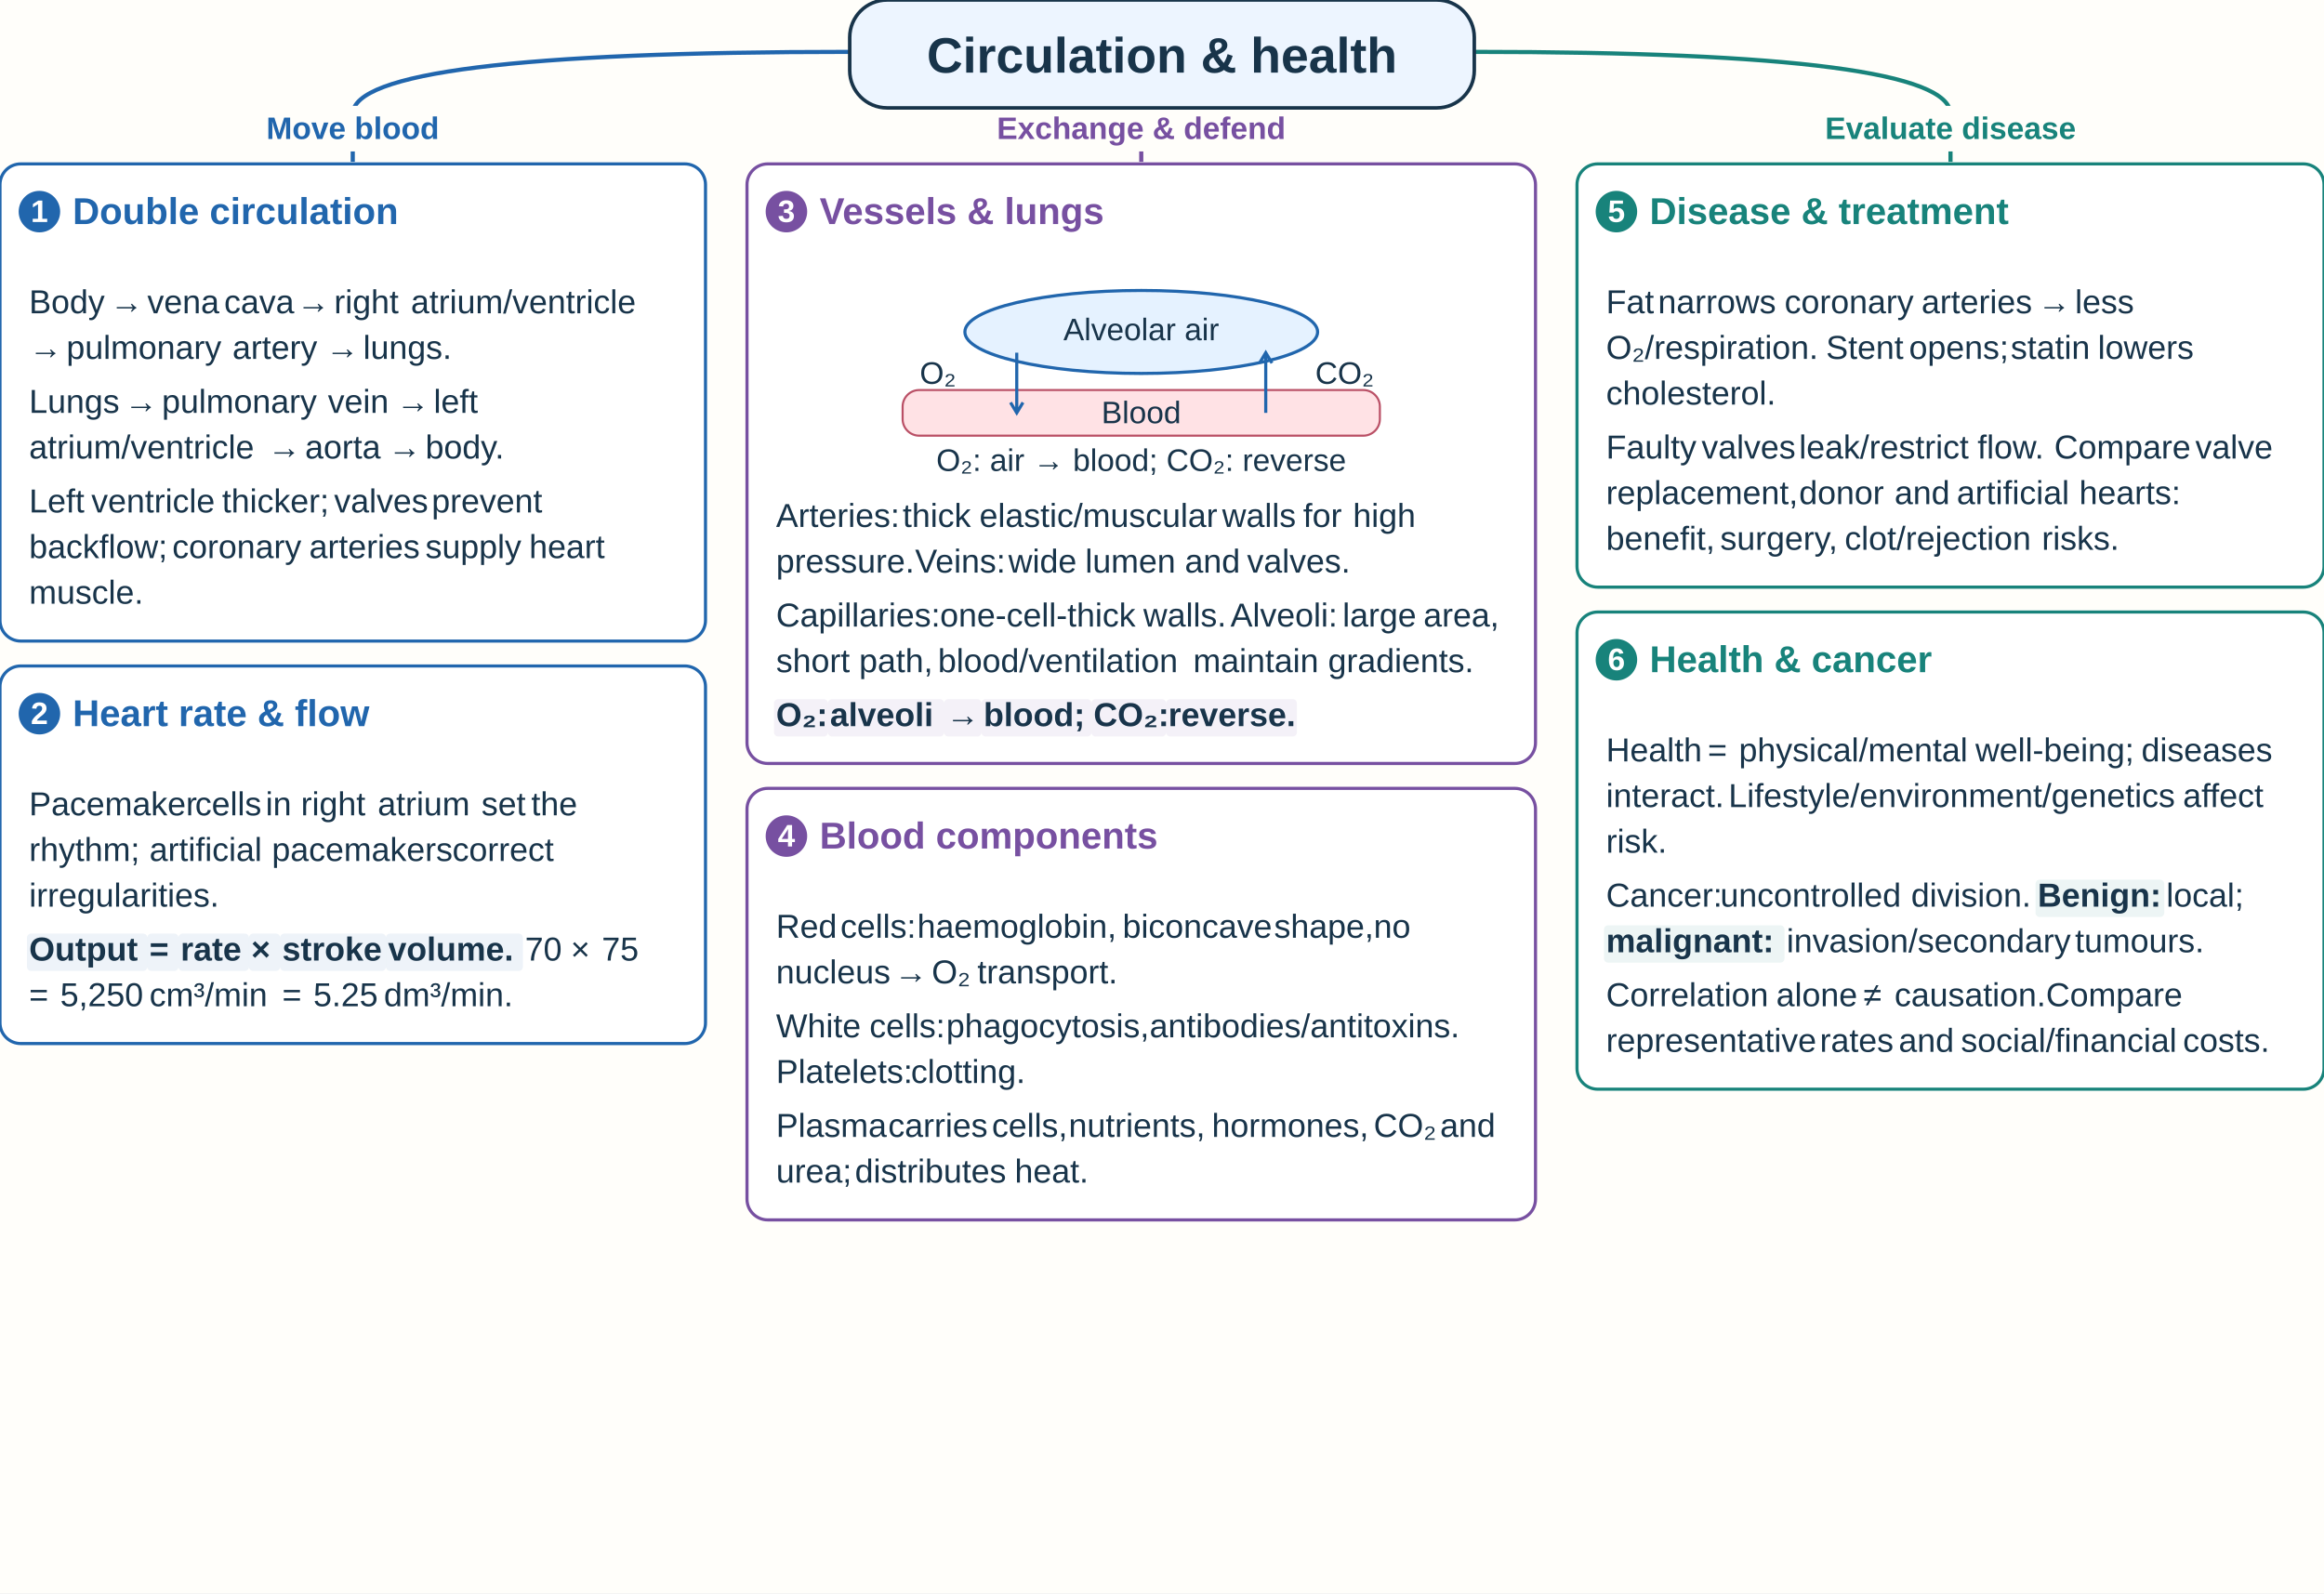
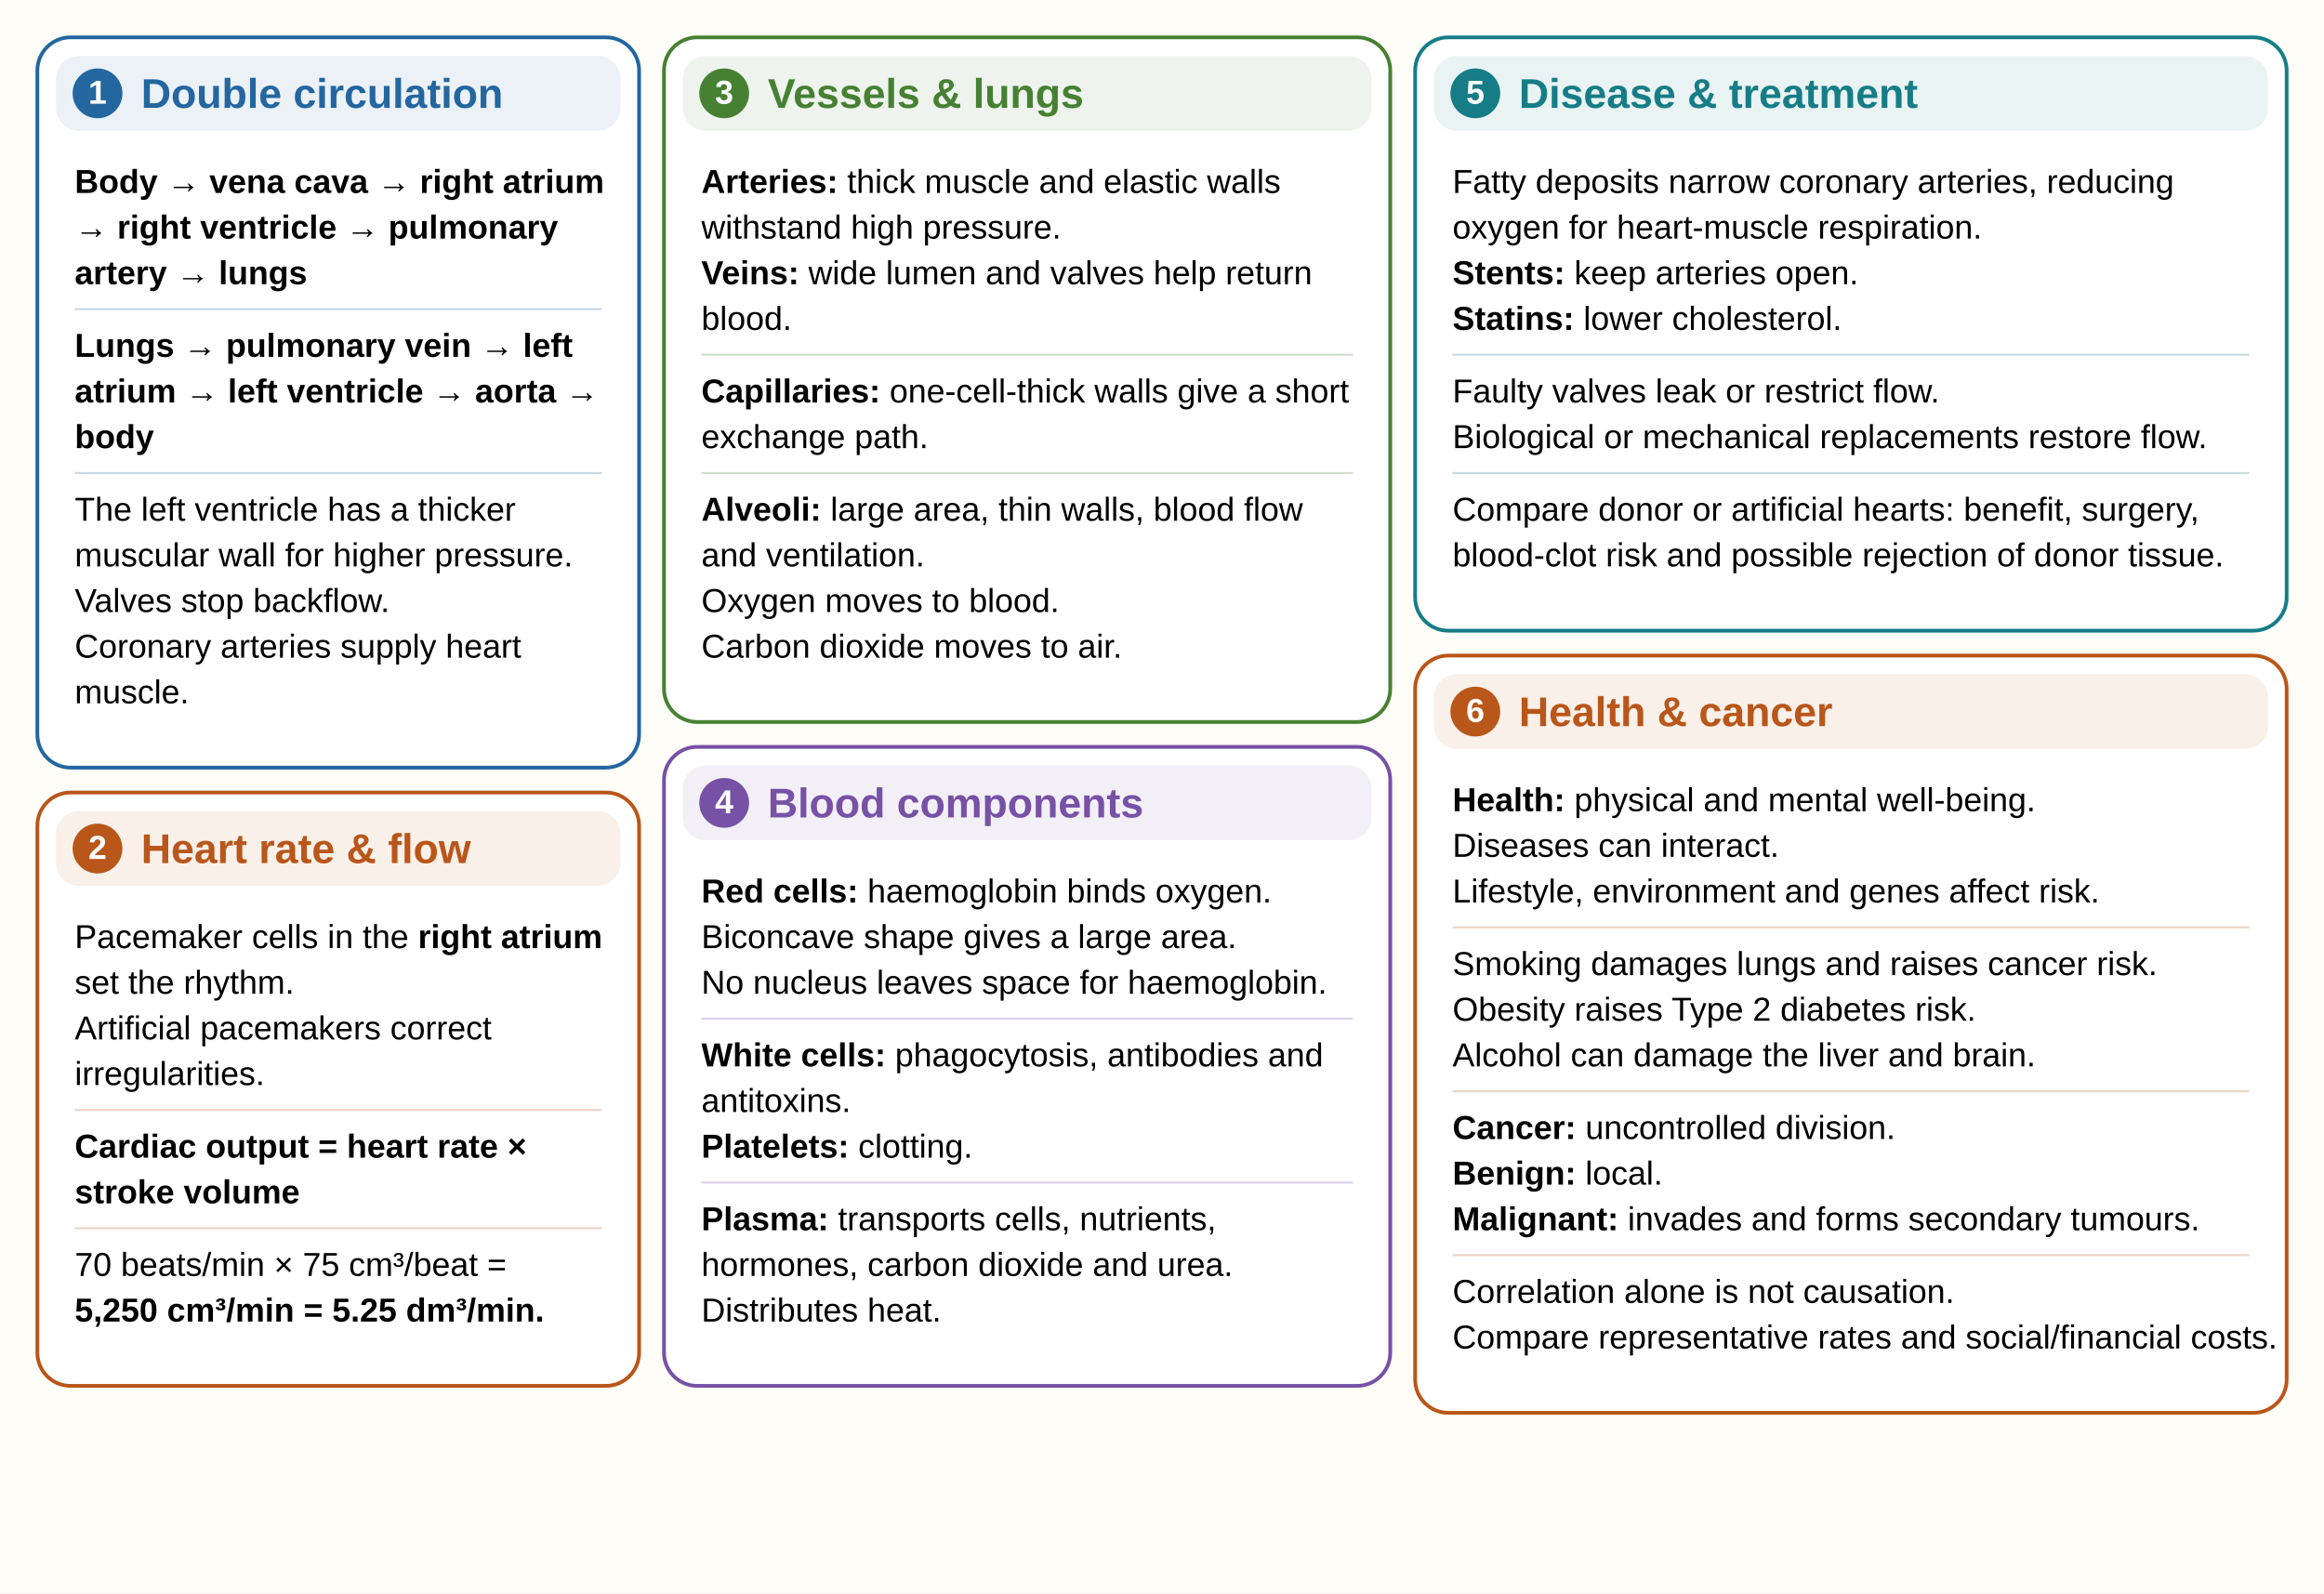
- <svg xmlns="http://www.w3.org/2000/svg" width="2400" height="1645.714" viewBox="0 0 1120 768" role="img" aria-labelledby="title description" data-print-width-mm="277" data-body-size="16">
+ <svg xmlns="http://www.w3.org/2000/svg" width="2400" height="1645.714" viewBox="0 0 1120 768" role="img" aria-labelledby="map-title map-description" data-print-width-mm="277" font-family="Segoe UI,Arial,sans-serif">
  <defs>
-     <radialGradient id="animalFill">
-       <stop stop-color="#fff5de" />
-       <stop offset="1" stop-color="#dceafd" />
-     </radialGradient>
-     <radialGradient id="nucleusFill">
-       <stop stop-color="#ddc7f4" />
-       <stop offset="1" stop-color="#9b79c2" />
-     </radialGradient>
-     <linearGradient id="leafFill" x2="0" y2="1">
-       <stop stop-color="#edf7b8" />
-       <stop offset="1" stop-color="#bfd882" />
-     </linearGradient>
+     <marker id="arrow-2366a0" viewBox="0 0 10 10" refX="9" refY="5" markerWidth="4" markerHeight="4" orient="auto-start-reverse">
+       <path d="M1 1L9 5L1 9" fill="none" stroke="#2366a0" stroke-width="2" stroke-linejoin="round" />
+     </marker>
+     <marker id="arrow-b95619" viewBox="0 0 10 10" refX="9" refY="5" markerWidth="4" markerHeight="4" orient="auto-start-reverse">
+       <path d="M1 1L9 5L1 9" fill="none" stroke="#b95619" stroke-width="2" stroke-linejoin="round" />
+     </marker>
+     <marker id="arrow-468133" viewBox="0 0 10 10" refX="9" refY="5" markerWidth="4" markerHeight="4" orient="auto-start-reverse">
+       <path d="M1 1L9 5L1 9" fill="none" stroke="#468133" stroke-width="2" stroke-linejoin="round" />
+     </marker>
+     <marker id="arrow-7651a5" viewBox="0 0 10 10" refX="9" refY="5" markerWidth="4" markerHeight="4" orient="auto-start-reverse">
+       <path d="M1 1L9 5L1 9" fill="none" stroke="#7651a5" stroke-width="2" stroke-linejoin="round" />
+     </marker>
+     <marker id="arrow-167d87" viewBox="0 0 10 10" refX="9" refY="5" markerWidth="4" markerHeight="4" orient="auto-start-reverse">
+       <path d="M1 1L9 5L1 9" fill="none" stroke="#167d87" stroke-width="2" stroke-linejoin="round" />
+     </marker>
+     <marker id="arrow-b95619" viewBox="0 0 10 10" refX="9" refY="5" markerWidth="4" markerHeight="4" orient="auto-start-reverse">
+       <path d="M1 1L9 5L1 9" fill="none" stroke="#b95619" stroke-width="2" stroke-linejoin="round" />
+     </marker>
  </defs>
-   <rect width="1120" height="768" fill="#fffefa" />
-   <g font-family="Segoe UI, Arial, sans-serif" fill="#18344a">
-     <path class="relationship-path" d="M409.5 25Q170.0 25 170.0 55V78" stroke="#2166ad" stroke-width="2" fill="none" />
-     <rect x="118.5" y="51" width="103.0" height="22" rx="5" fill="#fffefa" />
-     <text class="diagram-label" x="170.00" y="67.00" font-size="15" fill="#2166ad" font-weight="700" text-anchor="middle">Move blood</text>
-     <g class="map-section" id="section-1" data-source-panel="0" data-bounds="0,0,340,230" transform="translate(0 79)">
-       <rect width="340" height="230" rx="10" fill="white" stroke="#2166ad" stroke-width="1.5" />
-       <g class="section-heading">
-         <circle cx="19" cy="23" r="10" fill="#2166ad" />
-         <text class="" x="19.00" y="28.00" font-size="15" fill="white" font-weight="700" text-anchor="middle">1</text>
-         <text class="" x="35.00" y="29.00" font-size="18" fill="#2166ad" font-weight="700" text-anchor="start">Double circulation</text>
-       </g>
-       <g class="section-body">
-         <text class="body-text" x="14.00" y="72.00" font-size="16" fill="#18344a" font-weight="400" text-anchor="start">Body</text>
-         <text class="body-text" x="53.00" y="72.00" font-size="16" fill="#18344a" font-weight="400" text-anchor="start">→</text>
-         <text class="body-text" x="71.00" y="72.00" font-size="16" fill="#18344a" font-weight="400" text-anchor="start">vena</text>
-         <text class="body-text" x="108.00" y="72.00" font-size="16" fill="#18344a" font-weight="400" text-anchor="start">cava</text>
-         <text class="body-text" x="143.00" y="72.00" font-size="16" fill="#18344a" font-weight="400" text-anchor="start">→</text>
-         <text class="body-text" x="161.00" y="72.00" font-size="16" fill="#18344a" font-weight="400" text-anchor="start">right</text>
-         <text class="body-text" x="198.00" y="72.00" font-size="16" fill="#18344a" font-weight="400" text-anchor="start">atrium/ventricle</text>
-         <text class="body-text" x="14.00" y="94.00" font-size="16" fill="#18344a" font-weight="400" text-anchor="start">→</text>
-         <text class="body-text" x="32.00" y="94.00" font-size="16" fill="#18344a" font-weight="400" text-anchor="start">pulmonary</text>
-         <text class="body-text" x="112.00" y="94.00" font-size="16" fill="#18344a" font-weight="400" text-anchor="start">artery</text>
-         <text class="body-text" x="157.00" y="94.00" font-size="16" fill="#18344a" font-weight="400" text-anchor="start">→</text>
-         <text class="body-text" x="175.00" y="94.00" font-size="16" fill="#18344a" font-weight="400" text-anchor="start">lungs.</text>
-         <text class="body-text" x="14.00" y="120.00" font-size="16" fill="#18344a" font-weight="400" text-anchor="start">Lungs</text>
-         <text class="body-text" x="60.00" y="120.00" font-size="16" fill="#18344a" font-weight="400" text-anchor="start">→</text>
-         <text class="body-text" x="78.00" y="120.00" font-size="16" fill="#18344a" font-weight="400" text-anchor="start">pulmonary</text>
-         <text class="body-text" x="158.00" y="120.00" font-size="16" fill="#18344a" font-weight="400" text-anchor="start">vein</text>
-         <text class="body-text" x="191.00" y="120.00" font-size="16" fill="#18344a" font-weight="400" text-anchor="start">→</text>
-         <text class="body-text" x="209.00" y="120.00" font-size="16" fill="#18344a" font-weight="400" text-anchor="start">left</text>
-         <text class="body-text" x="14.00" y="142.00" font-size="16" fill="#18344a" font-weight="400" text-anchor="start">atrium/ventricle</text>
-         <text class="body-text" x="129.00" y="142.00" font-size="16" fill="#18344a" font-weight="400" text-anchor="start">→</text>
-         <text class="body-text" x="147.00" y="142.00" font-size="16" fill="#18344a" font-weight="400" text-anchor="start">aorta</text>
-         <text class="body-text" x="187.00" y="142.00" font-size="16" fill="#18344a" font-weight="400" text-anchor="start">→</text>
-         <text class="body-text" x="205.00" y="142.00" font-size="16" fill="#18344a" font-weight="400" text-anchor="start">body.</text>
-         <text class="body-text" x="14.00" y="168.00" font-size="16" fill="#18344a" font-weight="400" text-anchor="start">Left</text>
-         <text class="body-text" x="44.00" y="168.00" font-size="16" fill="#18344a" font-weight="400" text-anchor="start">ventricle</text>
-         <text class="body-text" x="107.00" y="168.00" font-size="16" fill="#18344a" font-weight="400" text-anchor="start">thicker;</text>
-         <text class="body-text" x="161.00" y="168.00" font-size="16" fill="#18344a" font-weight="400" text-anchor="start">valves</text>
-         <text class="body-text" x="208.00" y="168.00" font-size="16" fill="#18344a" font-weight="400" text-anchor="start">prevent</text>
-         <text class="body-text" x="14.00" y="190.00" font-size="16" fill="#18344a" font-weight="400" text-anchor="start">backflow;</text>
-         <text class="body-text" x="83.00" y="190.00" font-size="16" fill="#18344a" font-weight="400" text-anchor="start">coronary</text>
-         <text class="body-text" x="149.00" y="190.00" font-size="16" fill="#18344a" font-weight="400" text-anchor="start">arteries</text>
-         <text class="body-text" x="205.00" y="190.00" font-size="16" fill="#18344a" font-weight="400" text-anchor="start">supply</text>
-         <text class="body-text" x="255.00" y="190.00" font-size="16" fill="#18344a" font-weight="400" text-anchor="start">heart</text>
-         <text class="body-text" x="14.00" y="212.00" font-size="16" fill="#18344a" font-weight="400" text-anchor="start">muscle.</text>
-       </g>
-     </g>
-     <g class="map-section" id="section-2" data-source-panel="1" data-bounds="0,0,340,182" transform="translate(0 321)">
-       <rect width="340" height="182" rx="10" fill="white" stroke="#2166ad" stroke-width="1.5" />
-       <g class="section-heading">
-         <circle cx="19" cy="23" r="10" fill="#2166ad" />
-         <text class="" x="19.00" y="28.00" font-size="15" fill="white" font-weight="700" text-anchor="middle">2</text>
-         <text class="" x="35.00" y="29.00" font-size="18" fill="#2166ad" font-weight="700" text-anchor="start">Heart rate &amp; flow</text>
-       </g>
-       <g class="section-body">
-         <text class="body-text" x="14.00" y="72.00" font-size="16" fill="#18344a" font-weight="400" text-anchor="start">Pacemaker</text>
-         <text class="body-text" x="94.00" y="72.00" font-size="16" fill="#18344a" font-weight="400" text-anchor="start">cells</text>
-         <text class="body-text" x="128.00" y="72.00" font-size="16" fill="#18344a" font-weight="400" text-anchor="start">in</text>
-         <text class="body-text" x="145.00" y="72.00" font-size="16" fill="#18344a" font-weight="400" text-anchor="start">right</text>
-         <text class="body-text" x="182.00" y="72.00" font-size="16" fill="#18344a" font-weight="400" text-anchor="start">atrium</text>
-         <text class="body-text" x="232.00" y="72.00" font-size="16" fill="#18344a" font-weight="400" text-anchor="start">set</text>
-         <text class="body-text" x="256.00" y="72.00" font-size="16" fill="#18344a" font-weight="400" text-anchor="start">the</text>
-         <text class="body-text" x="14.00" y="94.00" font-size="16" fill="#18344a" font-weight="400" text-anchor="start">rhythm;</text>
-         <text class="body-text" x="72.00" y="94.00" font-size="16" fill="#18344a" font-weight="400" text-anchor="start">artificial</text>
-         <text class="body-text" x="131.00" y="94.00" font-size="16" fill="#18344a" font-weight="400" text-anchor="start">pacemakers</text>
-         <text class="body-text" x="218.00" y="94.00" font-size="16" fill="#18344a" font-weight="400" text-anchor="start">correct</text>
-         <text class="body-text" x="14.00" y="116.00" font-size="16" fill="#18344a" font-weight="400" text-anchor="start">irregularities.</text>
-         <rect x="13.00" y="129.00" width="58.00" height="18" rx="2" fill="#2166ad" opacity=".08" />
-         <text class="body-text" x="14.00" y="142.00" font-size="16" fill="#18344a" font-weight="700" text-anchor="start">Output</text>
-         <rect x="71.00" y="129.00" width="15.00" height="18" rx="2" fill="#2166ad" opacity=".08" />
-         <text class="body-text" x="72.00" y="142.00" font-size="16" fill="#18344a" font-weight="700" text-anchor="start">=</text>
-         <rect x="86.00" y="129.00" width="34.00" height="18" rx="2" fill="#2166ad" opacity=".08" />
-         <text class="body-text" x="87.00" y="142.00" font-size="16" fill="#18344a" font-weight="700" text-anchor="start">rate</text>
-         <rect x="120.00" y="129.00" width="15.00" height="18" rx="2" fill="#2166ad" opacity=".08" />
-         <text class="body-text" x="121.00" y="142.00" font-size="16" fill="#18344a" font-weight="700" text-anchor="start">×</text>
-         <rect x="135.00" y="129.00" width="51.00" height="18" rx="2" fill="#2166ad" opacity=".08" />
-         <text class="body-text" x="136.00" y="142.00" font-size="16" fill="#18344a" font-weight="700" text-anchor="start">stroke</text>
-         <rect x="186.00" y="129.00" width="66.00" height="18" rx="2" fill="#2166ad" opacity=".08" />
-         <text class="body-text" x="187.00" y="142.00" font-size="16" fill="#18344a" font-weight="700" text-anchor="start">volume.</text>
-         <text class="body-text" x="253.00" y="142.00" font-size="16" fill="#18344a" font-weight="400" text-anchor="start">70</text>
-         <text class="body-text" x="275.00" y="142.00" font-size="16" fill="#18344a" font-weight="400" text-anchor="start">×</text>
-         <text class="body-text" x="290.00" y="142.00" font-size="16" fill="#18344a" font-weight="400" text-anchor="start">75</text>
-         <text class="body-text" x="14.00" y="164.00" font-size="16" fill="#18344a" font-weight="400" text-anchor="start">=</text>
-         <text class="body-text" x="29.00" y="164.00" font-size="16" fill="#18344a" font-weight="400" text-anchor="start">5,250</text>
-         <text class="body-text" x="72.00" y="164.00" font-size="16" fill="#18344a" font-weight="400" text-anchor="start">cm³/min</text>
-         <text class="body-text" x="136.00" y="164.00" font-size="16" fill="#18344a" font-weight="400" text-anchor="start">=</text>
-         <text class="body-text" x="151.00" y="164.00" font-size="16" fill="#18344a" font-weight="400" text-anchor="start">5.25</text>
-         <text class="body-text" x="185.00" y="164.00" font-size="16" fill="#18344a" font-weight="400" text-anchor="start">dm³/min.</text>
-       </g>
-     </g>
-     <path class="relationship-path" d="M560 52Q550.0 55 550.0 55V78" stroke="#7750a1" stroke-width="2" fill="none" />
-     <rect x="472.0" y="51" width="156.0" height="22" rx="5" fill="#fffefa" />
-     <text class="diagram-label" x="550.00" y="67.00" font-size="15" fill="#7750a1" font-weight="700" text-anchor="middle">Exchange &amp; defend</text>
-     <g class="map-section" id="section-3" data-source-panel="2" data-bounds="0,0,380,289" transform="translate(360 79)">
-       <rect width="380" height="289" rx="10" fill="white" stroke="#7750a1" stroke-width="1.5" />
-       <g class="section-heading">
-         <circle cx="19" cy="23" r="10" fill="#7750a1" />
-         <text class="" x="19.00" y="28.00" font-size="15" fill="white" font-weight="700" text-anchor="middle">3</text>
-         <text class="" x="35.00" y="29.00" font-size="18" fill="#7750a1" font-weight="700" text-anchor="start">Vessels &amp; lungs</text>
-       </g>
-       <g class="section-body">
-         <g class="concept-illustration" transform="translate(14 59)">
-           <ellipse cx="176.0" cy="22" rx="85" ry="20" fill="#e5f2ff" stroke="#2166ad" stroke-width="1.5" />
-           <rect x="61.0" y="50" width="230" height="22" rx="8" fill="#ffe2e5" stroke="#ba5066" />
-           <path d="M116.0 32V61m-3-5 3 5 3-5M236.0 61V32m-3 5 3-5 3 5" fill="none" stroke="#2166ad" stroke-width="1.5" />
-           <text class="diagram-label" x="176.00" y="26.00" font-size="15" fill="#18344a" font-weight="400" text-anchor="middle">Alveolar air</text>
-           <text class="diagram-label" x="176.00" y="66.00" font-size="15" fill="#18344a" font-weight="400" text-anchor="middle">Blood</text>
-           <text class="diagram-label" x="78.00" y="47.00" font-size="15" fill="#18344a" font-weight="400" text-anchor="middle">O₂</text>
-           <text class="diagram-label" x="274.00" y="47.00" font-size="15" fill="#18344a" font-weight="400" text-anchor="middle">CO₂</text>
-           <text class="diagram-label" x="176.00" y="89.00" font-size="15" fill="#18344a" font-weight="400" text-anchor="middle">O₂: air → blood; CO₂: reverse</text>
-         </g>
-         <text class="body-text" x="14.00" y="175.00" font-size="16" fill="#18344a" font-weight="400" text-anchor="start">Arteries:</text>
-         <text class="body-text" x="75.00" y="175.00" font-size="16" fill="#18344a" font-weight="400" text-anchor="start">thick</text>
-         <text class="body-text" x="112.00" y="175.00" font-size="16" fill="#18344a" font-weight="400" text-anchor="start">elastic/muscular</text>
-         <text class="body-text" x="229.00" y="175.00" font-size="16" fill="#18344a" font-weight="400" text-anchor="start">walls</text>
-         <text class="body-text" x="268.00" y="175.00" font-size="16" fill="#18344a" font-weight="400" text-anchor="start">for</text>
-         <text class="body-text" x="292.00" y="175.00" font-size="16" fill="#18344a" font-weight="400" text-anchor="start">high</text>
-         <text class="body-text" x="14.00" y="197.00" font-size="16" fill="#18344a" font-weight="400" text-anchor="start">pressure.</text>
-         <text class="body-text" x="81.00" y="197.00" font-size="16" fill="#18344a" font-weight="400" text-anchor="start">Veins:</text>
-         <text class="body-text" x="125.98" y="197.00" font-size="16" fill="#18344a" font-weight="400" text-anchor="start">wide</text>
-         <text class="body-text" x="162.98" y="197.00" font-size="16" fill="#18344a" font-weight="400" text-anchor="start">lumen</text>
-         <text class="body-text" x="210.98" y="197.00" font-size="16" fill="#18344a" font-weight="400" text-anchor="start">and</text>
-         <text class="body-text" x="240.98" y="197.00" font-size="16" fill="#18344a" font-weight="400" text-anchor="start">valves.</text>
-         <text class="body-text" x="14.00" y="223.00" font-size="16" fill="#18344a" font-weight="400" text-anchor="start">Capillaries:</text>
-         <text class="body-text" x="93.00" y="223.00" font-size="16" fill="#18344a" font-weight="400" text-anchor="start">one-cell-thick</text>
-         <text class="body-text" x="191.00" y="223.00" font-size="16" fill="#18344a" font-weight="400" text-anchor="start">walls.</text>
-         <text class="body-text" x="233.00" y="223.00" font-size="16" fill="#18344a" font-weight="400" text-anchor="start">Alveoli:</text>
-         <text class="body-text" x="287.00" y="223.00" font-size="16" fill="#18344a" font-weight="400" text-anchor="start">large</text>
-         <text class="body-text" x="326.00" y="223.00" font-size="16" fill="#18344a" font-weight="400" text-anchor="start">area,</text>
-         <text class="body-text" x="14.00" y="245.00" font-size="16" fill="#18344a" font-weight="400" text-anchor="start">short</text>
-         <text class="body-text" x="54.00" y="245.00" font-size="16" fill="#18344a" font-weight="400" text-anchor="start">path,</text>
-         <text class="body-text" x="92.00" y="245.00" font-size="16" fill="#18344a" font-weight="400" text-anchor="start">blood/ventilation</text>
-         <text class="body-text" x="215.00" y="245.00" font-size="16" fill="#18344a" font-weight="400" text-anchor="start">maintain</text>
-         <text class="body-text" x="280.00" y="245.00" font-size="16" fill="#18344a" font-weight="400" text-anchor="start">gradients.</text>
-         <rect x="13.00" y="258.00" width="26.00" height="18" rx="2" fill="#7750a1" opacity=".08" />
-         <text class="body-text" x="14.00" y="271.00" font-size="16" fill="#18344a" font-weight="700" text-anchor="start">O₂:</text>
-         <rect x="39.00" y="258.00" width="56.00" height="18" rx="2" fill="#7750a1" opacity=".08" />
-         <text class="body-text" x="40.00" y="271.00" font-size="16" fill="#18344a" font-weight="700" text-anchor="start">alveoli</text>
-         <rect x="95.00" y="258.00" width="18.00" height="18" rx="2" fill="#7750a1" opacity=".08" />
-         <text class="body-text" x="96.00" y="271.00" font-size="16" fill="#18344a" font-weight="700" text-anchor="start">→</text>
-         <rect x="113.00" y="258.00" width="53.00" height="18" rx="2" fill="#7750a1" opacity=".08" />
-         <text class="body-text" x="114.00" y="271.00" font-size="16" fill="#18344a" font-weight="700" text-anchor="start">blood;</text>
-         <rect x="166.00" y="258.00" width="36.00" height="18" rx="2" fill="#7750a1" opacity=".08" />
-         <text class="body-text" x="167.00" y="271.00" font-size="16" fill="#18344a" font-weight="700" text-anchor="start">CO₂:</text>
-         <rect x="202.00" y="258.00" width="63.00" height="18" rx="2" fill="#7750a1" opacity=".08" />
-         <text class="body-text" x="203.00" y="271.00" font-size="16" fill="#18344a" font-weight="700" text-anchor="start">reverse.</text>
-       </g>
-     </g>
-     <g class="map-section" id="section-4" data-source-panel="3" data-bounds="0,0,380,208" transform="translate(360 380)">
-       <rect width="380" height="208" rx="10" fill="white" stroke="#7750a1" stroke-width="1.5" />
-       <g class="section-heading">
-         <circle cx="19" cy="23" r="10" fill="#7750a1" />
-         <text class="" x="19.00" y="28.00" font-size="15" fill="white" font-weight="700" text-anchor="middle">4</text>
-         <text class="" x="35.00" y="29.00" font-size="18" fill="#7750a1" font-weight="700" text-anchor="start">Blood components</text>
-       </g>
-       <g class="section-body">
-         <text class="body-text" x="14.00" y="72.00" font-size="16" fill="#18344a" font-weight="400" text-anchor="start">Red</text>
-         <text class="body-text" x="45.00" y="72.00" font-size="16" fill="#18344a" font-weight="400" text-anchor="start">cells:</text>
-         <text class="body-text" x="82.00" y="72.00" font-size="16" fill="#18344a" font-weight="400" text-anchor="start">haemoglobin,</text>
-         <text class="body-text" x="181.00" y="72.00" font-size="16" fill="#18344a" font-weight="400" text-anchor="start">biconcave</text>
-         <text class="body-text" x="254.00" y="72.00" font-size="16" fill="#18344a" font-weight="400" text-anchor="start">shape,</text>
-         <text class="body-text" x="302.00" y="72.00" font-size="16" fill="#18344a" font-weight="400" text-anchor="start">no</text>
-         <text class="body-text" x="14.00" y="94.00" font-size="16" fill="#18344a" font-weight="400" text-anchor="start">nucleus</text>
-         <text class="body-text" x="71.00" y="94.00" font-size="16" fill="#18344a" font-weight="400" text-anchor="start">→</text>
-         <text class="body-text" x="89.00" y="94.00" font-size="16" fill="#18344a" font-weight="400" text-anchor="start">O₂</text>
-         <text class="body-text" x="111.00" y="94.00" font-size="16" fill="#18344a" font-weight="400" text-anchor="start">transport.</text>
-         <text class="body-text" x="14.00" y="120.00" font-size="16" fill="#18344a" font-weight="400" text-anchor="start">White</text>
-         <text class="body-text" x="59.00" y="120.00" font-size="16" fill="#18344a" font-weight="400" text-anchor="start">cells:</text>
-         <text class="body-text" x="96.00" y="120.00" font-size="16" fill="#18344a" font-weight="400" text-anchor="start">phagocytosis,</text>
-         <text class="body-text" x="194.00" y="120.00" font-size="16" fill="#18344a" font-weight="400" text-anchor="start">antibodies/antitoxins.</text>
-         <text class="body-text" x="14.00" y="142.00" font-size="16" fill="#18344a" font-weight="400" text-anchor="start">Platelets:</text>
-         <text class="body-text" x="79.00" y="142.00" font-size="16" fill="#18344a" font-weight="400" text-anchor="start">clotting.</text>
-         <text class="body-text" x="14.00" y="168.00" font-size="16" fill="#18344a" font-weight="400" text-anchor="start">Plasma</text>
-         <text class="body-text" x="68.00" y="168.00" font-size="16" fill="#18344a" font-weight="400" text-anchor="start">carries</text>
-         <text class="body-text" x="118.00" y="168.00" font-size="16" fill="#18344a" font-weight="400" text-anchor="start">cells,</text>
-         <text class="body-text" x="155.00" y="168.00" font-size="16" fill="#18344a" font-weight="400" text-anchor="start">nutrients,</text>
-         <text class="body-text" x="224.00" y="168.00" font-size="16" fill="#18344a" font-weight="400" text-anchor="start">hormones,</text>
-         <text class="body-text" x="302.00" y="168.00" font-size="16" fill="#18344a" font-weight="400" text-anchor="start">CO₂</text>
-         <text class="body-text" x="334.00" y="168.00" font-size="16" fill="#18344a" font-weight="400" text-anchor="start">and</text>
-         <text class="body-text" x="14.00" y="190.00" font-size="16" fill="#18344a" font-weight="400" text-anchor="start">urea;</text>
-         <text class="body-text" x="52.00" y="190.00" font-size="16" fill="#18344a" font-weight="400" text-anchor="start">distributes</text>
-         <text class="body-text" x="129.00" y="190.00" font-size="16" fill="#18344a" font-weight="400" text-anchor="start">heat.</text>
-       </g>
-     </g>
-     <path class="relationship-path" d="M710.5 25Q940.0 25 940.0 55V78" stroke="#18837b" stroke-width="2" fill="none" />
-     <rect x="873.0" y="51" width="134.0" height="22" rx="5" fill="#fffefa" />
-     <text class="diagram-label" x="940.00" y="67.00" font-size="15" fill="#18837b" font-weight="700" text-anchor="middle">Evaluate disease</text>
-     <g class="map-section" id="section-5" data-source-panel="4" data-bounds="0,0,360,204" transform="translate(760 79)">
-       <rect width="360" height="204" rx="10" fill="white" stroke="#18837b" stroke-width="1.5" />
-       <g class="section-heading">
-         <circle cx="19" cy="23" r="10" fill="#18837b" />
-         <text class="" x="19.00" y="28.00" font-size="15" fill="white" font-weight="700" text-anchor="middle">5</text>
-         <text class="" x="35.00" y="29.00" font-size="18" fill="#18837b" font-weight="700" text-anchor="start">Disease &amp; treatment</text>
-       </g>
-       <g class="section-body">
-         <text class="body-text" x="14.00" y="72.00" font-size="16" fill="#18344a" font-weight="400" text-anchor="start">Fat</text>
-         <text class="body-text" x="39.00" y="72.00" font-size="16" fill="#18344a" font-weight="400" text-anchor="start">narrows</text>
-         <text class="body-text" x="100.00" y="72.00" font-size="16" fill="#18344a" font-weight="400" text-anchor="start">coronary</text>
-         <text class="body-text" x="166.00" y="72.00" font-size="16" fill="#18344a" font-weight="400" text-anchor="start">arteries</text>
-         <text class="body-text" x="222.00" y="72.00" font-size="16" fill="#18344a" font-weight="400" text-anchor="start">→</text>
-         <text class="body-text" x="240.00" y="72.00" font-size="16" fill="#18344a" font-weight="400" text-anchor="start">less</text>
-         <text class="body-text" x="14.00" y="94.00" font-size="16" fill="#18344a" font-weight="400" text-anchor="start">O₂/respiration.</text>
-         <text class="body-text" x="120.00" y="94.00" font-size="16" fill="#18344a" font-weight="400" text-anchor="start">Stent</text>
-         <text class="body-text" x="160.00" y="94.00" font-size="16" fill="#18344a" font-weight="400" text-anchor="start">opens;</text>
-         <text class="body-text" x="209.00" y="94.00" font-size="16" fill="#18344a" font-weight="400" text-anchor="start">statin</text>
-         <text class="body-text" x="251.00" y="94.00" font-size="16" fill="#18344a" font-weight="400" text-anchor="start">lowers</text>
-         <text class="body-text" x="14.00" y="116.00" font-size="16" fill="#18344a" font-weight="400" text-anchor="start">cholesterol.</text>
-         <text class="body-text" x="14.00" y="142.00" font-size="16" fill="#18344a" font-weight="400" text-anchor="start">Faulty</text>
-         <text class="body-text" x="60.00" y="142.00" font-size="16" fill="#18344a" font-weight="400" text-anchor="start">valves</text>
-         <text class="body-text" x="107.00" y="142.00" font-size="16" fill="#18344a" font-weight="400" text-anchor="start">leak/restrict</text>
-         <text class="body-text" x="193.00" y="142.00" font-size="16" fill="#18344a" font-weight="400" text-anchor="start">flow.</text>
-         <text class="body-text" x="229.98" y="142.00" font-size="16" fill="#18344a" font-weight="400" text-anchor="start">Compare</text>
-         <text class="body-text" x="297.98" y="142.00" font-size="16" fill="#18344a" font-weight="400" text-anchor="start">valve</text>
-         <text class="body-text" x="14.00" y="164.00" font-size="16" fill="#18344a" font-weight="400" text-anchor="start">replacement,</text>
-         <text class="body-text" x="107.00" y="164.00" font-size="16" fill="#18344a" font-weight="400" text-anchor="start">donor</text>
-         <text class="body-text" x="153.00" y="164.00" font-size="16" fill="#18344a" font-weight="400" text-anchor="start">and</text>
-         <text class="body-text" x="183.00" y="164.00" font-size="16" fill="#18344a" font-weight="400" text-anchor="start">artificial</text>
-         <text class="body-text" x="242.00" y="164.00" font-size="16" fill="#18344a" font-weight="400" text-anchor="start">hearts:</text>
-         <text class="body-text" x="14.00" y="186.00" font-size="16" fill="#18344a" font-weight="400" text-anchor="start">benefit,</text>
-         <text class="body-text" x="69.00" y="186.00" font-size="16" fill="#18344a" font-weight="400" text-anchor="start">surgery,</text>
-         <text class="body-text" x="128.98" y="186.00" font-size="16" fill="#18344a" font-weight="400" text-anchor="start">clot/rejection</text>
-         <text class="body-text" x="223.98" y="186.00" font-size="16" fill="#18344a" font-weight="400" text-anchor="start">risks.</text>
-       </g>
-     </g>
-     <g class="map-section" id="section-6" data-source-panel="5" data-bounds="0,0,360,230" transform="translate(760 295)">
-       <rect width="360" height="230" rx="10" fill="white" stroke="#18837b" stroke-width="1.5" />
-       <g class="section-heading">
-         <circle cx="19" cy="23" r="10" fill="#18837b" />
-         <text class="" x="19.00" y="28.00" font-size="15" fill="white" font-weight="700" text-anchor="middle">6</text>
-         <text class="" x="35.00" y="29.00" font-size="18" fill="#18837b" font-weight="700" text-anchor="start">Health &amp; cancer</text>
-       </g>
-       <g class="section-body">
-         <text class="body-text" x="14.00" y="72.00" font-size="16" fill="#18344a" font-weight="400" text-anchor="start">Health</text>
-         <text class="body-text" x="63.00" y="72.00" font-size="16" fill="#18344a" font-weight="400" text-anchor="start">=</text>
-         <text class="body-text" x="78.00" y="72.00" font-size="16" fill="#18344a" font-weight="400" text-anchor="start">physical/mental</text>
-         <text class="body-text" x="192.00" y="72.00" font-size="16" fill="#18344a" font-weight="400" text-anchor="start">well-being;</text>
-         <text class="body-text" x="272.00" y="72.00" font-size="16" fill="#18344a" font-weight="400" text-anchor="start">diseases</text>
-         <text class="body-text" x="14.00" y="94.00" font-size="16" fill="#18344a" font-weight="400" text-anchor="start">interact.</text>
-         <text class="body-text" x="73.00" y="94.00" font-size="16" fill="#18344a" font-weight="400" text-anchor="start">Lifestyle/environment/genetics</text>
-         <text class="body-text" x="292.00" y="94.00" font-size="16" fill="#18344a" font-weight="400" text-anchor="start">affect</text>
-         <text class="body-text" x="14.00" y="116.00" font-size="16" fill="#18344a" font-weight="400" text-anchor="start">risk.</text>
-         <text class="body-text" x="14.00" y="142.00" font-size="16" fill="#18344a" font-weight="400" text-anchor="start">Cancer:</text>
-         <text class="body-text" x="69.00" y="142.00" font-size="16" fill="#18344a" font-weight="400" text-anchor="start">uncontrolled</text>
-         <text class="body-text" x="161.00" y="142.00" font-size="16" fill="#18344a" font-weight="400" text-anchor="start">division.</text>
-         <rect x="221.00" y="129.00" width="62.00" height="18" rx="2" fill="#18837b" opacity=".08" />
-         <text class="body-text" x="222.00" y="142.00" font-size="16" fill="#18344a" font-weight="700" text-anchor="start">Benign:</text>
-         <text class="body-text" x="284.00" y="142.00" font-size="16" fill="#18344a" font-weight="400" text-anchor="start">local;</text>
-         <rect x="13.00" y="151.00" width="87.00" height="18" rx="2" fill="#18837b" opacity=".08" />
-         <text class="body-text" x="14.00" y="164.00" font-size="16" fill="#18344a" font-weight="700" text-anchor="start">malignant:</text>
-         <text class="body-text" x="101.00" y="164.00" font-size="16" fill="#18344a" font-weight="400" text-anchor="start">invasion/secondary</text>
-         <text class="body-text" x="240.00" y="164.00" font-size="16" fill="#18344a" font-weight="400" text-anchor="start">tumours.</text>
-         <text class="body-text" x="14.00" y="190.00" font-size="16" fill="#18344a" font-weight="400" text-anchor="start">Correlation</text>
-         <text class="body-text" x="96.00" y="190.00" font-size="16" fill="#18344a" font-weight="400" text-anchor="start">alone</text>
-         <text class="body-text" x="138.00" y="190.00" font-size="16" fill="#18344a" font-weight="400" text-anchor="start">≠</text>
-         <text class="body-text" x="153.00" y="190.00" font-size="16" fill="#18344a" font-weight="400" text-anchor="start">causation.</text>
-         <text class="body-text" x="226.00" y="190.00" font-size="16" fill="#18344a" font-weight="400" text-anchor="start">Compare</text>
-         <text class="body-text" x="14.00" y="212.00" font-size="16" fill="#18344a" font-weight="400" text-anchor="start">representative</text>
-         <text class="body-text" x="117.00" y="212.00" font-size="16" fill="#18344a" font-weight="400" text-anchor="start">rates</text>
-         <text class="body-text" x="155.00" y="212.00" font-size="16" fill="#18344a" font-weight="400" text-anchor="start">and</text>
-         <text class="body-text" x="185.00" y="212.00" font-size="16" fill="#18344a" font-weight="400" text-anchor="start">social/financial</text>
-         <text class="body-text" x="292.00" y="212.00" font-size="16" fill="#18344a" font-weight="400" text-anchor="start">costs.</text>
-       </g>
-     </g>
-     <g class="map-hub" data-bounds="409.5,0,301.0,52">
-       <rect x="409.5" width="301.0" height="52" rx="18" fill="#edf5ff" stroke="#18344a" stroke-width="1.7" />
-       <text class="" x="560.00" y="35.00" font-size="24" fill="#18344a" font-weight="700" text-anchor="middle">Circulation &amp; health</text>
+   <rect width="1120" height="768" fill="#fffdf8" />
+   <g class="map-section" id="section-1" data-source-panel="0" data-bounds="0,0,290,352" transform="translate(18 18)">
+     <rect width="290" height="352" rx="16" fill="white" stroke="#2366a0" stroke-width="1.8" />
+     <g class="section-heading">
+       <rect x="9" y="9" width="272" height="36" rx="11" fill="#2366a0" opacity=".09" />
+       <circle cx="29" cy="27" r="12" fill="#2366a0" />
+       <text class="diagram-label" x="29" y="32" font-size="16" fill="white" font-weight="700" text-anchor="middle">1</text>
+       <text class="panel-title" x="50" y="34" font-size="20" fill="#2366a0" font-weight="700" text-anchor="start">Double circulation</text>
+     </g>
+     <g class="section-body">
+       <text class="body-text" x="18" y="75" font-size="16" fill="#000000" font-weight="400" text-anchor="start">
+         <tspan font-weight="700">Body</tspan>
+         <tspan font-weight="700">→</tspan>
+         <tspan font-weight="700">vena</tspan>
+         <tspan font-weight="700">cava</tspan>
+         <tspan font-weight="700">→</tspan>
+         <tspan font-weight="700">right</tspan>
+         <tspan font-weight="700">atrium</tspan>
+       </text>
+       <text class="body-text" x="18" y="97" font-size="16" fill="#000000" font-weight="400" text-anchor="start">
+         <tspan font-weight="700">→</tspan>
+         <tspan font-weight="700">right</tspan>
+         <tspan font-weight="700">ventricle</tspan>
+         <tspan font-weight="700">→</tspan>
+         <tspan font-weight="700">pulmonary</tspan>
+       </text>
+       <text class="body-text" x="18" y="119" font-size="16" fill="#000000" font-weight="400" text-anchor="start">
+         <tspan font-weight="700">artery</tspan>
+         <tspan font-weight="700">→</tspan>
+         <tspan font-weight="700">lungs</tspan>
+       </text>
+       <path class="section-divider" d="M18 131H272" stroke="#2366a0" stroke-opacity=".25" stroke-width="1" fill="none" />
+       <text class="body-text" x="18" y="154" font-size="16" fill="#000000" font-weight="400" text-anchor="start">
+         <tspan font-weight="700">Lungs</tspan>
+         <tspan font-weight="700">→</tspan>
+         <tspan font-weight="700">pulmonary</tspan>
+         <tspan font-weight="700">vein</tspan>
+         <tspan font-weight="700">→</tspan>
+         <tspan font-weight="700">left</tspan>
+       </text>
+       <text class="body-text" x="18" y="176" font-size="16" fill="#000000" font-weight="400" text-anchor="start">
+         <tspan font-weight="700">atrium</tspan>
+         <tspan font-weight="700">→</tspan>
+         <tspan font-weight="700">left</tspan>
+         <tspan font-weight="700">ventricle</tspan>
+         <tspan font-weight="700">→</tspan>
+         <tspan font-weight="700">aorta</tspan>
+         <tspan font-weight="700">→</tspan>
+       </text>
+       <text class="body-text" x="18" y="198" font-size="16" fill="#000000" font-weight="400" text-anchor="start">
+         <tspan font-weight="700">body</tspan>
+       </text>
+       <path class="section-divider" d="M18 210H272" stroke="#2366a0" stroke-opacity=".25" stroke-width="1" fill="none" />
+       <text class="body-text" x="18" y="233" font-size="16" fill="#000000" font-weight="400" text-anchor="start">The left ventricle has a thicker</text>
+       <text class="body-text" x="18" y="255" font-size="16" fill="#000000" font-weight="400" text-anchor="start">muscular wall for higher pressure.</text>
+       <text class="body-text" x="18" y="277" font-size="16" fill="#000000" font-weight="400" text-anchor="start">Valves stop backflow.</text>
+       <text class="body-text" x="18" y="299" font-size="16" fill="#000000" font-weight="400" text-anchor="start">Coronary arteries supply heart</text>
+       <text class="body-text" x="18" y="321" font-size="16" fill="#000000" font-weight="400" text-anchor="start">muscle.</text>
+     </g>
+   </g>
+   <g class="map-section" id="section-2" data-source-panel="1" data-bounds="0,0,290,286" transform="translate(18 382)">
+     <rect width="290" height="286" rx="16" fill="white" stroke="#b95619" stroke-width="1.8" />
+     <g class="section-heading">
+       <rect x="9" y="9" width="272" height="36" rx="11" fill="#b95619" opacity=".09" />
+       <circle cx="29" cy="27" r="12" fill="#b95619" />
+       <text class="diagram-label" x="29" y="32" font-size="16" fill="white" font-weight="700" text-anchor="middle">2</text>
+       <text class="panel-title" x="50" y="34" font-size="20" fill="#b95619" font-weight="700" text-anchor="start">Heart rate &amp; flow</text>
+     </g>
+     <g class="section-body">
+       <text class="body-text" x="18" y="75" font-size="16" fill="#000000" font-weight="400" text-anchor="start">Pacemaker cells in the <tspan font-weight="700">right</tspan>
+         <tspan font-weight="700">atrium</tspan>
+       </text>
+       <text class="body-text" x="18" y="97" font-size="16" fill="#000000" font-weight="400" text-anchor="start">set the rhythm.</text>
+       <text class="body-text" x="18" y="119" font-size="16" fill="#000000" font-weight="400" text-anchor="start">Artificial pacemakers correct</text>
+       <text class="body-text" x="18" y="141" font-size="16" fill="#000000" font-weight="400" text-anchor="start">irregularities.</text>
+       <path class="section-divider" d="M18 153H272" stroke="#b95619" stroke-opacity=".25" stroke-width="1" fill="none" />
+       <text class="body-text" x="18" y="176" font-size="16" fill="#000000" font-weight="400" text-anchor="start">
+         <tspan font-weight="700">Cardiac</tspan>
+         <tspan font-weight="700">output</tspan>
+         <tspan font-weight="700">=</tspan>
+         <tspan font-weight="700">heart</tspan>
+         <tspan font-weight="700">rate</tspan>
+         <tspan font-weight="700">×</tspan>
+       </text>
+       <text class="body-text" x="18" y="198" font-size="16" fill="#000000" font-weight="400" text-anchor="start">
+         <tspan font-weight="700">stroke</tspan>
+         <tspan font-weight="700">volume</tspan>
+       </text>
+       <path class="section-divider" d="M18 210H272" stroke="#b95619" stroke-opacity=".25" stroke-width="1" fill="none" />
+       <text class="body-text" x="18" y="233" font-size="16" fill="#000000" font-weight="400" text-anchor="start">70 beats/min × 75 cm³/beat =</text>
+       <text class="body-text" x="18" y="255" font-size="16" fill="#000000" font-weight="400" text-anchor="start">
+         <tspan font-weight="700">5,250</tspan>
+         <tspan font-weight="700">cm³/min</tspan>
+         <tspan font-weight="700">=</tspan>
+         <tspan font-weight="700">5.25</tspan>
+         <tspan font-weight="700">dm³/min.</tspan>
+       </text>
+     </g>
+   </g>
+   <g class="map-section" id="section-3" data-source-panel="2" data-bounds="0,0,350,330" transform="translate(320 18)">
+     <rect width="350" height="330" rx="16" fill="white" stroke="#468133" stroke-width="1.8" />
+     <g class="section-heading">
+       <rect x="9" y="9" width="332" height="36" rx="11" fill="#468133" opacity=".09" />
+       <circle cx="29" cy="27" r="12" fill="#468133" />
+       <text class="diagram-label" x="29" y="32" font-size="16" fill="white" font-weight="700" text-anchor="middle">3</text>
+       <text class="panel-title" x="50" y="34" font-size="20" fill="#468133" font-weight="700" text-anchor="start">Vessels &amp; lungs</text>
+     </g>
+     <g class="section-body">
+       <text class="body-text" x="18" y="75" font-size="16" fill="#000000" font-weight="400" text-anchor="start">
+         <tspan font-weight="700">Arteries:</tspan> thick muscle and elastic walls</text>
+       <text class="body-text" x="18" y="97" font-size="16" fill="#000000" font-weight="400" text-anchor="start">withstand high pressure.</text>
+       <text class="body-text" x="18" y="119" font-size="16" fill="#000000" font-weight="400" text-anchor="start">
+         <tspan font-weight="700">Veins:</tspan> wide lumen and valves help return</text>
+       <text class="body-text" x="18" y="141" font-size="16" fill="#000000" font-weight="400" text-anchor="start">blood.</text>
+       <path class="section-divider" d="M18 153H332" stroke="#468133" stroke-opacity=".25" stroke-width="1" fill="none" />
+       <text class="body-text" x="18" y="176" font-size="16" fill="#000000" font-weight="400" text-anchor="start">
+         <tspan font-weight="700">Capillaries:</tspan> one-cell-thick walls give a short</text>
+       <text class="body-text" x="18" y="198" font-size="16" fill="#000000" font-weight="400" text-anchor="start">exchange path.</text>
+       <path class="section-divider" d="M18 210H332" stroke="#468133" stroke-opacity=".25" stroke-width="1" fill="none" />
+       <text class="body-text" x="18" y="233" font-size="16" fill="#000000" font-weight="400" text-anchor="start">
+         <tspan font-weight="700">Alveoli:</tspan> large area, thin walls, blood flow</text>
+       <text class="body-text" x="18" y="255" font-size="16" fill="#000000" font-weight="400" text-anchor="start">and ventilation.</text>
+       <text class="body-text" x="18" y="277" font-size="16" fill="#000000" font-weight="400" text-anchor="start">Oxygen moves to blood.</text>
+       <text class="body-text" x="18" y="299" font-size="16" fill="#000000" font-weight="400" text-anchor="start">Carbon dioxide moves to air.</text>
+     </g>
+   </g>
+   <g class="map-section" id="section-4" data-source-panel="3" data-bounds="0,0,350,308" transform="translate(320 360)">
+     <rect width="350" height="308" rx="16" fill="white" stroke="#7651a5" stroke-width="1.8" />
+     <g class="section-heading">
+       <rect x="9" y="9" width="332" height="36" rx="11" fill="#7651a5" opacity=".09" />
+       <circle cx="29" cy="27" r="12" fill="#7651a5" />
+       <text class="diagram-label" x="29" y="32" font-size="16" fill="white" font-weight="700" text-anchor="middle">4</text>
+       <text class="panel-title" x="50" y="34" font-size="20" fill="#7651a5" font-weight="700" text-anchor="start">Blood components</text>
+     </g>
+     <g class="section-body">
+       <text class="body-text" x="18" y="75" font-size="16" fill="#000000" font-weight="400" text-anchor="start">
+         <tspan font-weight="700">Red</tspan>
+         <tspan font-weight="700">cells:</tspan> haemoglobin binds oxygen.</text>
+       <text class="body-text" x="18" y="97" font-size="16" fill="#000000" font-weight="400" text-anchor="start">Biconcave shape gives a large area.</text>
+       <text class="body-text" x="18" y="119" font-size="16" fill="#000000" font-weight="400" text-anchor="start">No nucleus leaves space for haemoglobin.</text>
+       <path class="section-divider" d="M18 131H332" stroke="#7651a5" stroke-opacity=".25" stroke-width="1" fill="none" />
+       <text class="body-text" x="18" y="154" font-size="16" fill="#000000" font-weight="400" text-anchor="start">
+         <tspan font-weight="700">White</tspan>
+         <tspan font-weight="700">cells:</tspan> phagocytosis, antibodies and</text>
+       <text class="body-text" x="18" y="176" font-size="16" fill="#000000" font-weight="400" text-anchor="start">antitoxins.</text>
+       <text class="body-text" x="18" y="198" font-size="16" fill="#000000" font-weight="400" text-anchor="start">
+         <tspan font-weight="700">Platelets:</tspan> clotting.</text>
+       <path class="section-divider" d="M18 210H332" stroke="#7651a5" stroke-opacity=".25" stroke-width="1" fill="none" />
+       <text class="body-text" x="18" y="233" font-size="16" fill="#000000" font-weight="400" text-anchor="start">
+         <tspan font-weight="700">Plasma:</tspan> transports cells, nutrients,</text>
+       <text class="body-text" x="18" y="255" font-size="16" fill="#000000" font-weight="400" text-anchor="start">hormones, carbon dioxide and urea.</text>
+       <text class="body-text" x="18" y="277" font-size="16" fill="#000000" font-weight="400" text-anchor="start">Distributes heat.</text>
+     </g>
+   </g>
+   <g class="map-section" id="section-5" data-source-panel="4" data-bounds="0,0,420,286" transform="translate(682 18)">
+     <rect width="420" height="286" rx="16" fill="white" stroke="#167d87" stroke-width="1.8" />
+     <g class="section-heading">
+       <rect x="9" y="9" width="402" height="36" rx="11" fill="#167d87" opacity=".09" />
+       <circle cx="29" cy="27" r="12" fill="#167d87" />
+       <text class="diagram-label" x="29" y="32" font-size="16" fill="white" font-weight="700" text-anchor="middle">5</text>
+       <text class="panel-title" x="50" y="34" font-size="20" fill="#167d87" font-weight="700" text-anchor="start">Disease &amp; treatment</text>
+     </g>
+     <g class="section-body">
+       <text class="body-text" x="18" y="75" font-size="16" fill="#000000" font-weight="400" text-anchor="start">Fatty deposits narrow coronary arteries, reducing</text>
+       <text class="body-text" x="18" y="97" font-size="16" fill="#000000" font-weight="400" text-anchor="start">oxygen for heart-muscle respiration.</text>
+       <text class="body-text" x="18" y="119" font-size="16" fill="#000000" font-weight="400" text-anchor="start">
+         <tspan font-weight="700">Stents:</tspan> keep arteries open.</text>
+       <text class="body-text" x="18" y="141" font-size="16" fill="#000000" font-weight="400" text-anchor="start">
+         <tspan font-weight="700">Statins:</tspan> lower cholesterol.</text>
+       <path class="section-divider" d="M18 153H402" stroke="#167d87" stroke-opacity=".25" stroke-width="1" fill="none" />
+       <text class="body-text" x="18" y="176" font-size="16" fill="#000000" font-weight="400" text-anchor="start">Faulty valves leak or restrict flow.</text>
+       <text class="body-text" x="18" y="198" font-size="16" fill="#000000" font-weight="400" text-anchor="start">Biological or mechanical replacements restore flow.</text>
+       <path class="section-divider" d="M18 210H402" stroke="#167d87" stroke-opacity=".25" stroke-width="1" fill="none" />
+       <text class="body-text" x="18" y="233" font-size="16" fill="#000000" font-weight="400" text-anchor="start">Compare donor or artificial hearts: benefit, surgery,</text>
+       <text class="body-text" x="18" y="255" font-size="16" fill="#000000" font-weight="400" text-anchor="start">blood-clot risk and possible rejection of donor tissue.</text>
+     </g>
+   </g>
+   <g class="map-section" id="section-6" data-source-panel="5" data-bounds="0,0,420,365" transform="translate(682 316)">
+     <rect width="420" height="365" rx="16" fill="white" stroke="#b95619" stroke-width="1.8" />
+     <g class="section-heading">
+       <rect x="9" y="9" width="402" height="36" rx="11" fill="#b95619" opacity=".09" />
+       <circle cx="29" cy="27" r="12" fill="#b95619" />
+       <text class="diagram-label" x="29" y="32" font-size="16" fill="white" font-weight="700" text-anchor="middle">6</text>
+       <text class="panel-title" x="50" y="34" font-size="20" fill="#b95619" font-weight="700" text-anchor="start">Health &amp; cancer</text>
+     </g>
+     <g class="section-body">
+       <text class="body-text" x="18" y="75" font-size="16" fill="#000000" font-weight="400" text-anchor="start">
+         <tspan font-weight="700">Health:</tspan> physical and mental well-being.</text>
+       <text class="body-text" x="18" y="97" font-size="16" fill="#000000" font-weight="400" text-anchor="start">Diseases can interact.</text>
+       <text class="body-text" x="18" y="119" font-size="16" fill="#000000" font-weight="400" text-anchor="start">Lifestyle, environment and genes affect risk.</text>
+       <path class="section-divider" d="M18 131H402" stroke="#b95619" stroke-opacity=".25" stroke-width="1" fill="none" />
+       <text class="body-text" x="18" y="154" font-size="16" fill="#000000" font-weight="400" text-anchor="start">Smoking damages lungs and raises cancer risk.</text>
+       <text class="body-text" x="18" y="176" font-size="16" fill="#000000" font-weight="400" text-anchor="start">Obesity raises Type 2 diabetes risk.</text>
+       <text class="body-text" x="18" y="198" font-size="16" fill="#000000" font-weight="400" text-anchor="start">Alcohol can damage the liver and brain.</text>
+       <path class="section-divider" d="M18 210H402" stroke="#b95619" stroke-opacity=".25" stroke-width="1" fill="none" />
+       <text class="body-text" x="18" y="233" font-size="16" fill="#000000" font-weight="400" text-anchor="start">
+         <tspan font-weight="700">Cancer:</tspan> uncontrolled division.</text>
+       <text class="body-text" x="18" y="255" font-size="16" fill="#000000" font-weight="400" text-anchor="start">
+         <tspan font-weight="700">Benign:</tspan> local.</text>
+       <text class="body-text" x="18" y="277" font-size="16" fill="#000000" font-weight="400" text-anchor="start">
+         <tspan font-weight="700">Malignant:</tspan> invades and forms secondary tumours.</text>
+       <path class="section-divider" d="M18 289H402" stroke="#b95619" stroke-opacity=".25" stroke-width="1" fill="none" />
+       <text class="body-text" x="18" y="312" font-size="16" fill="#000000" font-weight="400" text-anchor="start">Correlation alone is not causation.</text>
+       <text class="body-text" x="18" y="334" font-size="16" fill="#000000" font-weight="400" text-anchor="start">Compare representative rates and social/financial costs.</text>
    </g>
  </g>
</svg>
